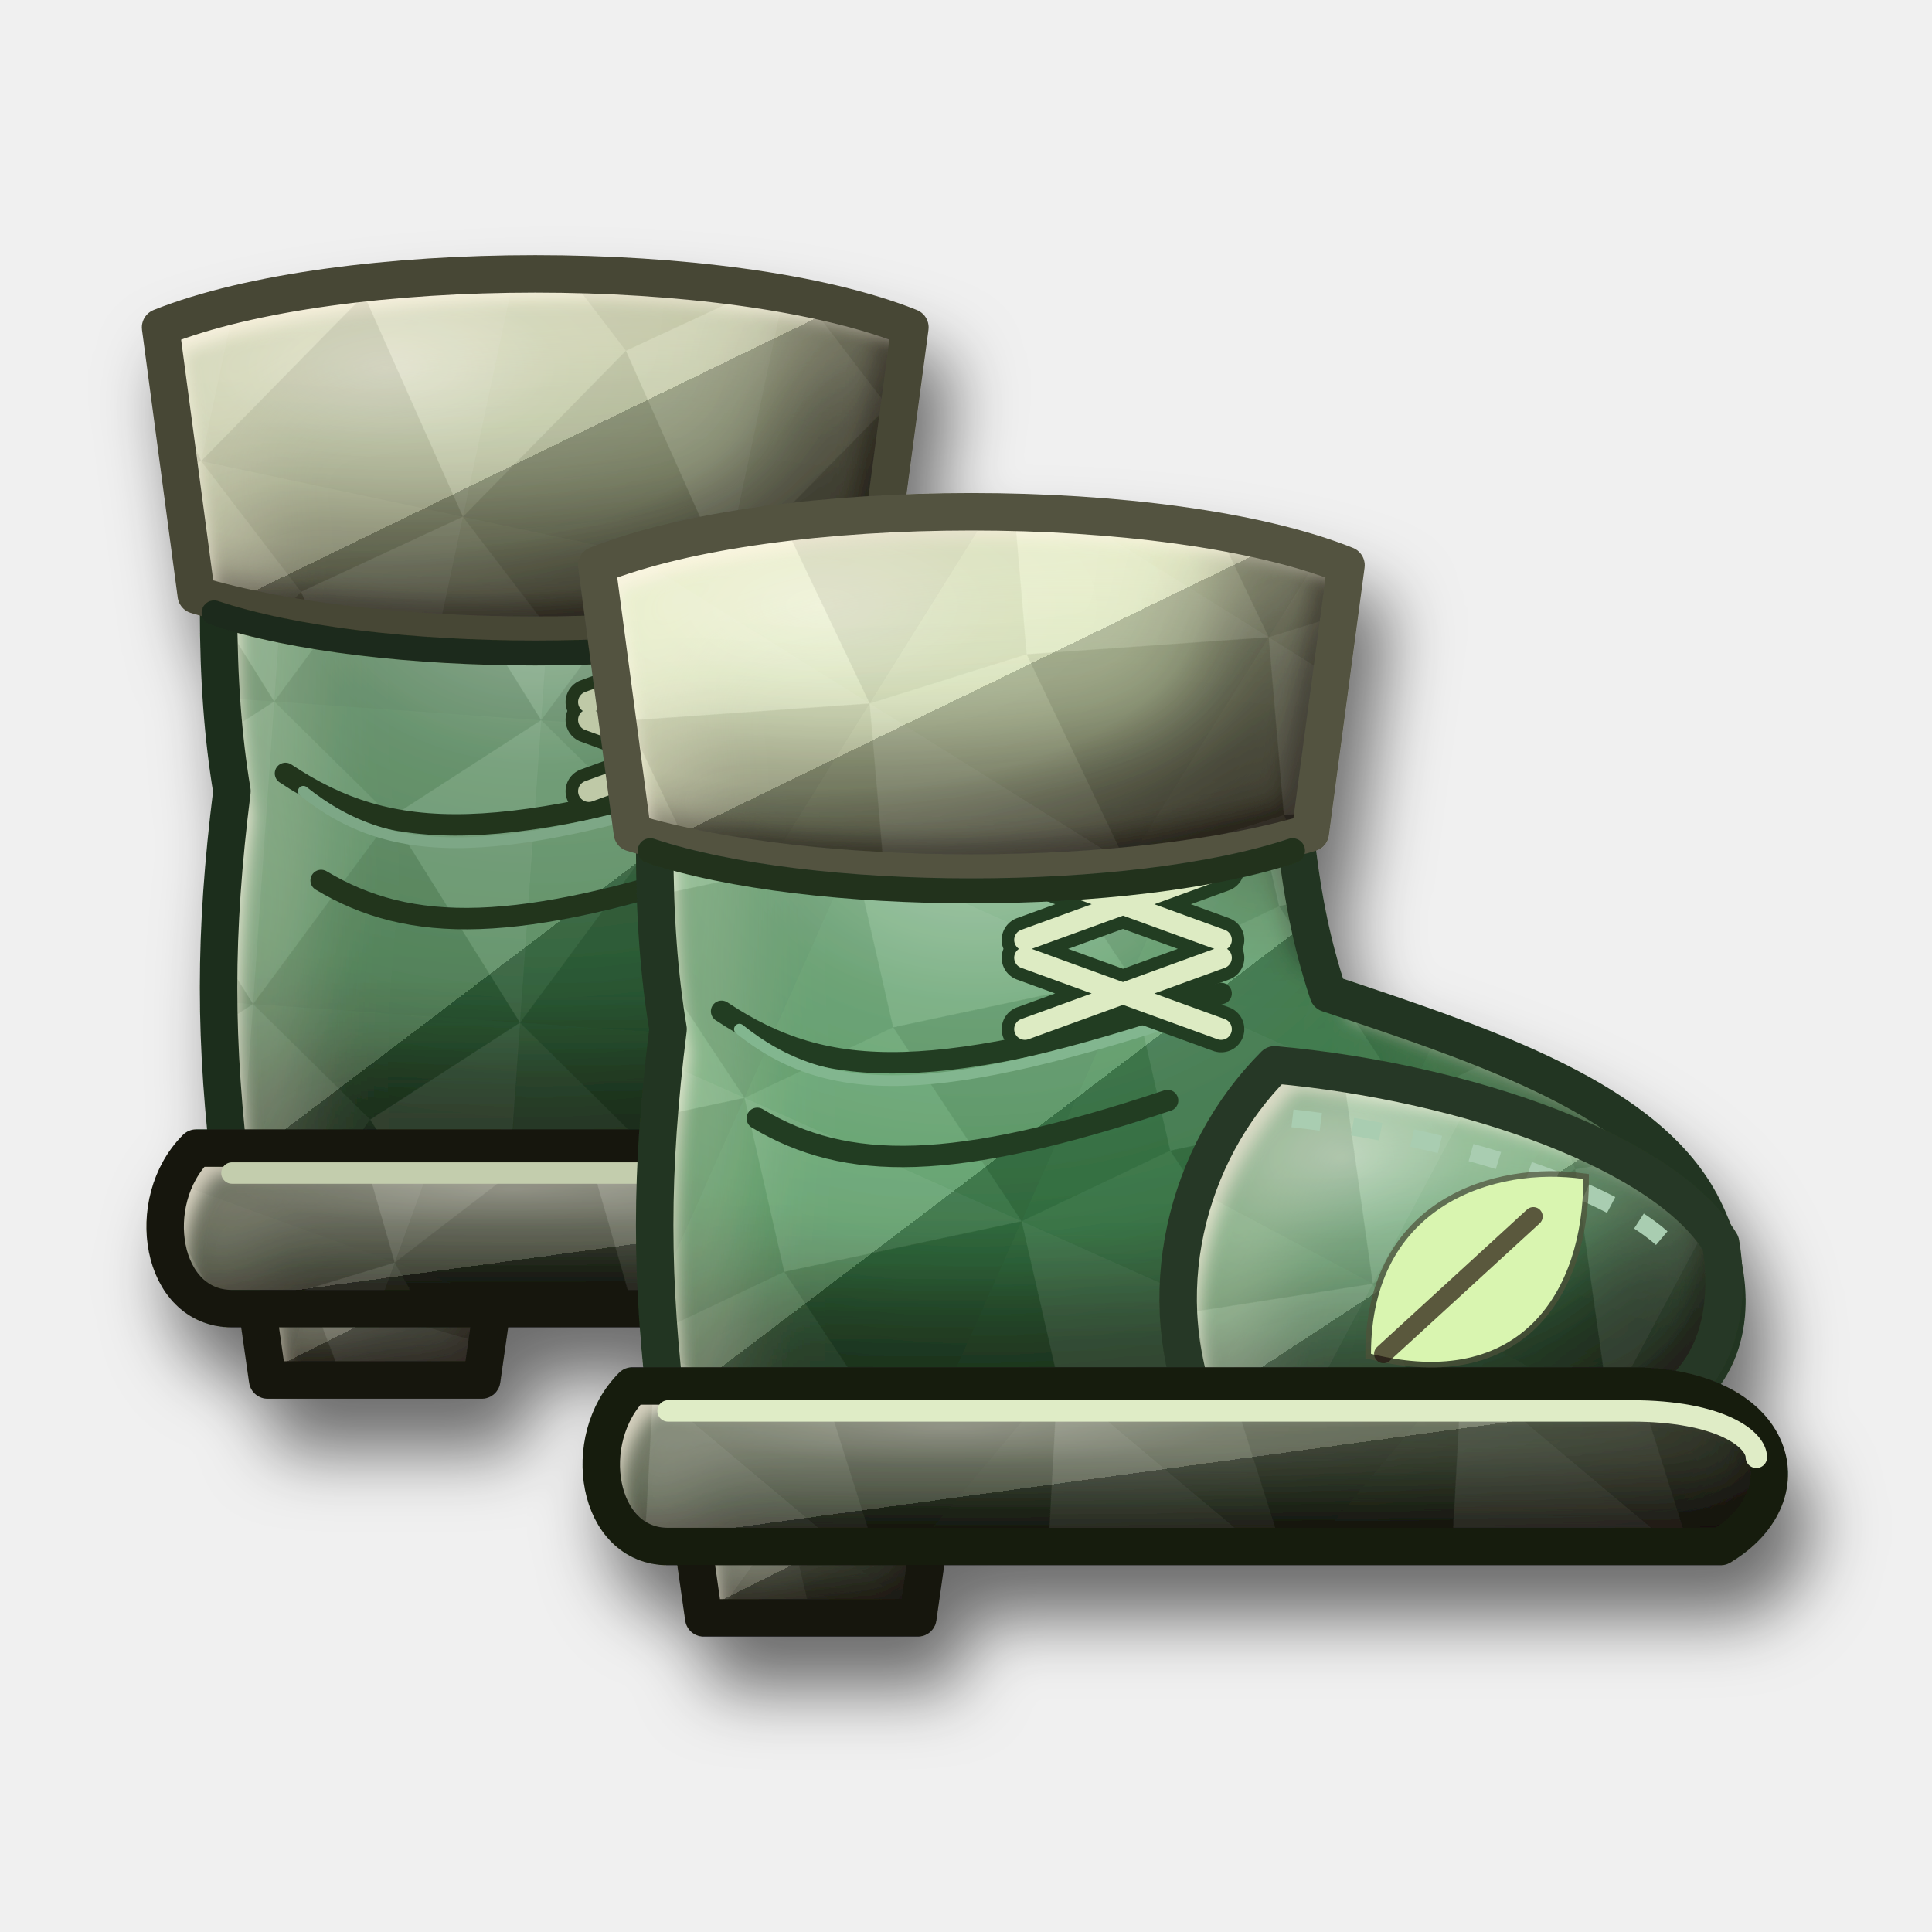
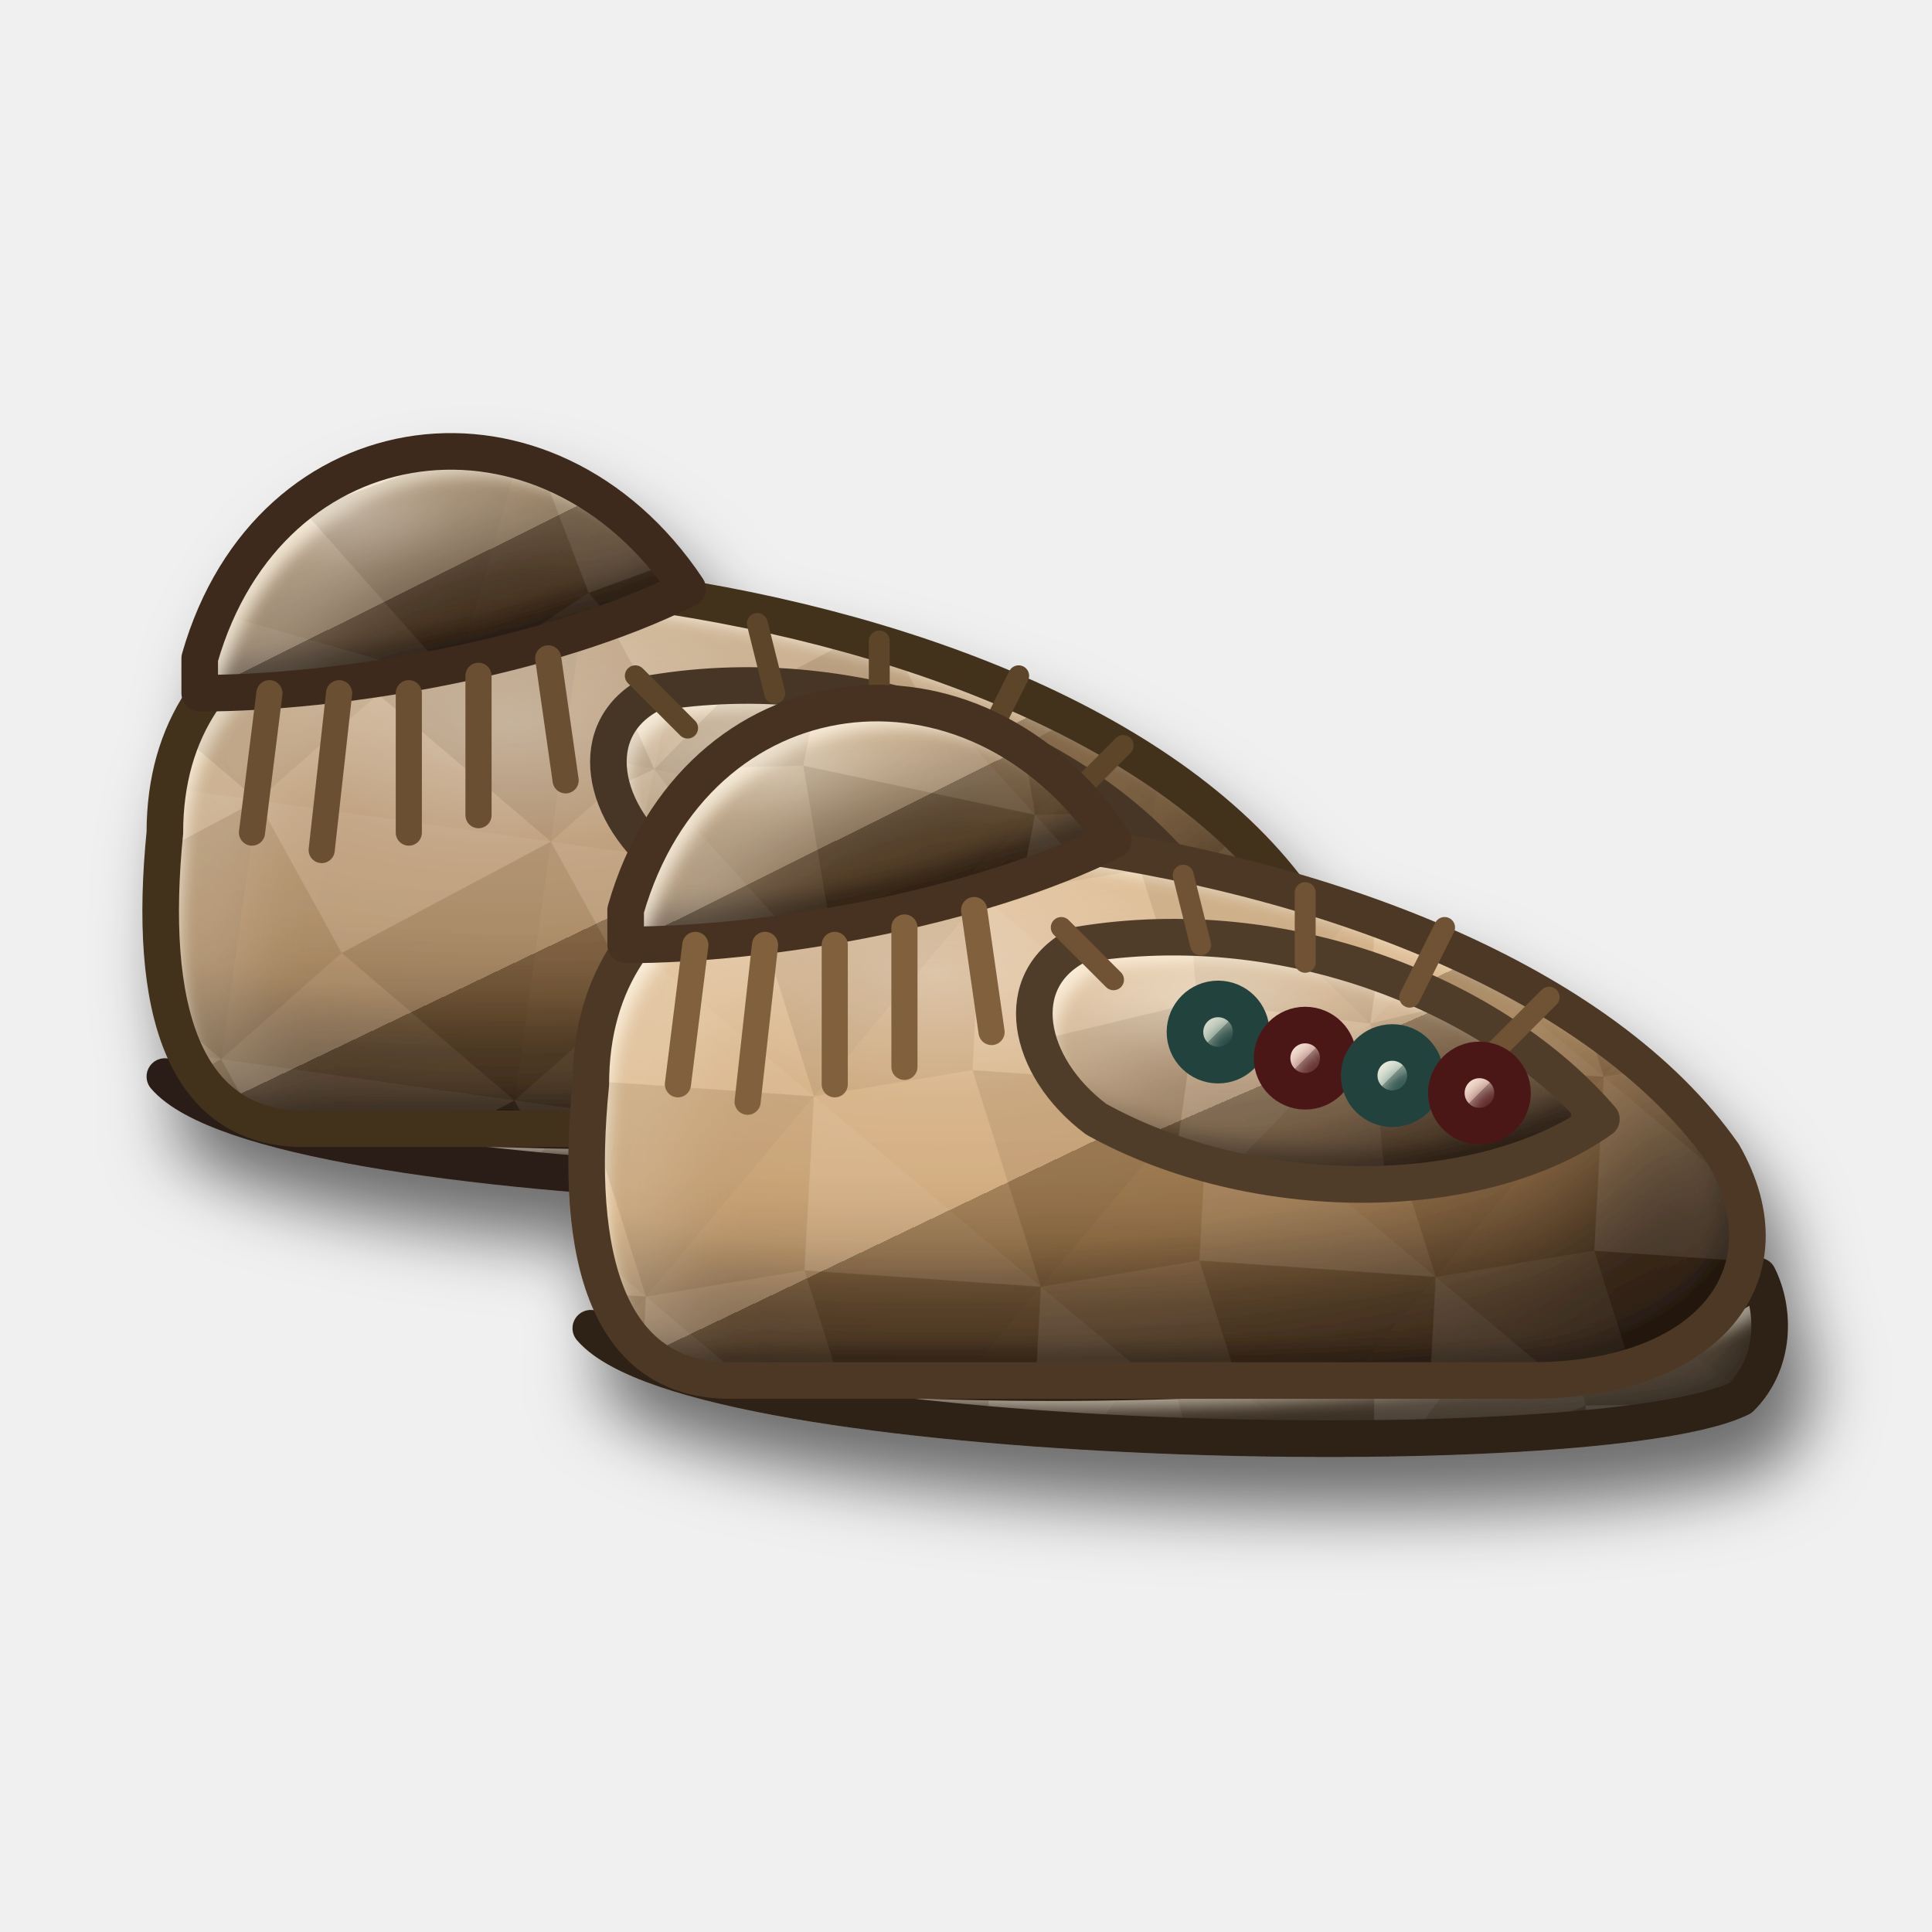
<svg xmlns="http://www.w3.org/2000/svg" width="128" height="128" viewBox="0 0 96 96">
  <defs>
    <filter id="bev" x="-10%" y="-10%" width="120%" height="120%" color-interpolation-filters="sRGB">
      <feOffset in="SourceAlpha" dx="1.5" dy="1.7" result="o1" />
      <feComposite in="SourceAlpha" in2="o1" operator="out" result="e1" />
      <feGaussianBlur in="e1" stdDeviation="0.55" result="b1" />
      <feFlood flood-color="#fff3d6" flood-opacity="0.62" />
      <feComposite in2="b1" operator="in" result="hi" />
      <feOffset in="SourceAlpha" dx="-2.2" dy="-2.4" result="o2" />
      <feComposite in="SourceAlpha" in2="o2" operator="out" result="e2" />
      <feGaussianBlur in="e2" stdDeviation="1.3" result="b2" />
      <feFlood flood-color="#140b05" flood-opacity="0.42" />
      <feComposite in2="b2" operator="in" result="lo" />
      <feMerge>
        <feMergeNode in="SourceGraphic" />
        <feMergeNode in="lo" />
        <feMergeNode in="hi" />
      </feMerge>
    </filter>
    <filter id="sculpt" x="-10%" y="-10%" width="120%" height="120%" color-interpolation-filters="sRGB">
      <feOffset in="SourceAlpha" dx="4.2" dy="4.6" result="wideo" />
      <feComposite in="SourceAlpha" in2="wideo" operator="out" result="widee" />
      <feGaussianBlur in="widee" stdDeviation="2.4" result="wideb" />
      <feComposite in="wideb" in2="SourceAlpha" operator="in" result="widec" />
      <feFlood flood-color="#fff4dc" flood-opacity="0.3" />
      <feComposite in2="widec" operator="in" result="wide" />
      <feOffset in="SourceAlpha" dx="1.2" dy="1.4" result="rimo" />
      <feComposite in="SourceAlpha" in2="rimo" operator="out" result="rime" />
      <feGaussianBlur in="rime" stdDeviation="0.45" result="rimb" />
      <feComposite in="rimb" in2="SourceAlpha" operator="in" result="rimc" />
      <feFlood flood-color="#fff6e2" flood-opacity="0.8" />
      <feComposite in2="rimc" operator="in" result="rim" />
      <feOffset in="SourceAlpha" dx="-5.5" dy="-6" result="formo" />
      <feComposite in="SourceAlpha" in2="formo" operator="out" result="forme" />
      <feGaussianBlur in="forme" stdDeviation="3.2" result="formb" />
      <feComposite in="formb" in2="SourceAlpha" operator="in" result="formc" />
      <feFlood flood-color="#0e0703" flood-opacity="0.55" />
      <feComposite in2="formc" operator="in" result="form" />
      <feOffset in="SourceAlpha" dx="-1.5" dy="-1.7" result="edgeo" />
      <feComposite in="SourceAlpha" in2="edgeo" operator="out" result="edgee" />
      <feGaussianBlur in="edgee" stdDeviation="0.7" result="edgeb" />
      <feComposite in="edgeb" in2="SourceAlpha" operator="in" result="edgec" />
      <feFlood flood-color="#120a05" flood-opacity="0.55" />
      <feComposite in2="edgec" operator="in" result="edge" />
      <feMerge>
        <feMergeNode in="SourceGraphic" />
        <feMergeNode in="form" />
        <feMergeNode in="edge" />
        <feMergeNode in="wide" />
        <feMergeNode in="rim" />
      </feMerge>
    </filter>
    <filter id="sculptLight" x="-10%" y="-10%" width="120%" height="120%" color-interpolation-filters="sRGB">
      <feOffset in="SourceAlpha" dx="4.2" dy="4.6" result="wideo" />
      <feComposite in="SourceAlpha" in2="wideo" operator="out" result="widee" />
      <feGaussianBlur in="widee" stdDeviation="2.4" result="wideb" />
      <feComposite in="wideb" in2="SourceAlpha" operator="in" result="widec" />
      <feFlood flood-color="#fff4dc" flood-opacity="0.3" />
      <feComposite in2="widec" operator="in" result="wide" />
      <feOffset in="SourceAlpha" dx="1.2" dy="1.4" result="rimo" />
      <feComposite in="SourceAlpha" in2="rimo" operator="out" result="rime" />
      <feGaussianBlur in="rime" stdDeviation="0.45" result="rimb" />
      <feComposite in="rimb" in2="SourceAlpha" operator="in" result="rimc" />
      <feFlood flood-color="#fff6e2" flood-opacity="0.8" />
      <feComposite in2="rimc" operator="in" result="rim" />
      <feOffset in="SourceAlpha" dx="-5.5" dy="-6" result="formo" />
      <feComposite in="SourceAlpha" in2="formo" operator="out" result="forme" />
      <feGaussianBlur in="forme" stdDeviation="3.2" result="formb" />
      <feComposite in="formb" in2="SourceAlpha" operator="in" result="formc" />
      <feFlood flood-color="#0e0703" flood-opacity="0.55" />
      <feComposite in2="formc" operator="in" result="form" />
      <feOffset in="SourceAlpha" dx="-1.5" dy="-1.7" result="edgeo" />
      <feComposite in="SourceAlpha" in2="edgeo" operator="out" result="edgee" />
      <feGaussianBlur in="edgee" stdDeviation="0.7" result="edgeb" />
      <feComposite in="edgeb" in2="SourceAlpha" operator="in" result="edgec" />
      <feFlood flood-color="#120a05" flood-opacity="0.55" />
      <feComposite in2="edgec" operator="in" result="edge" />
      <feMerge>
        <feMergeNode in="form" />
        <feMergeNode in="edge" />
        <feMergeNode in="wide" />
        <feMergeNode in="rim" />
      </feMerge>
    </filter>
    <linearGradient id="planes" x1="0" y1="0" x2="1" y2="1">
      <stop offset="0.5" stop-color="#fff6e6" stop-opacity="0.16" />
      <stop offset="0.5" stop-color="#0b0603" stop-opacity="0.2" />
    </linearGradient>
    <filter id="paint" x="-20%" y="-20%" width="140%" height="145%" color-interpolation-filters="sRGB">
      <feTurbulence type="fractalNoise" baseFrequency="0.22" numOctaves="2" seed="31" result="n" />
      <feColorMatrix in="n" type="matrix" values="0.14 0.14 0.14 0 0.29  0.14 0.14 0.14 0 0.29  0.14 0.14 0.14 0 0.29  0 0 0 0 1" result="ng" />
      <feBlend in="ng" in2="SourceGraphic" mode="soft-light" result="t" />
      <feComposite in="t" in2="SourceAlpha" operator="in" result="tex" />
      <feDropShadow in="tex" dx="1.2" dy="2.6" stdDeviation="1.7" flood-color="#000" flood-opacity="0.55" />
    </filter>
    <radialGradient id="g0" cx="0.3" cy="0.26" r="0.92">
-       <stop offset="0" stop-color="#8bb093" />
-       <stop offset="0.25" stop-color="#4f875b" />
-       <stop offset="0.55" stop-color="#377745" />
-       <stop offset="1" stop-color="#20301d" />
+       <stop offset="0" stop-color="#9c9082" />
+       <stop offset="0.25" stop-color="#695642" />
+       <stop offset="0.55" stop-color="#553f28" />
+       <stop offset="1" stop-color="#2a1d13" />
    </radialGradient>
    <pattern id="f1" width="17" height="15" patternUnits="userSpaceOnUse" patternTransform="rotate(94)">
      <path d="M0 0 L17 0 L6 8Z" fill="#fff" fill-opacity="0.1" />
      <path d="M6 8 L17 0 L17 15Z" fill="#000" fill-opacity="0.08" />
      <path d="M0 0 L6 8 L0 15Z" fill="#000" fill-opacity="0.05" />
      <path d="M0 15 L6 8 L17 15Z" fill="#fff" fill-opacity="0.05" />
    </pattern>
    <radialGradient id="g2" cx="0.3" cy="0.26" r="0.92">
-       <stop offset="0" stop-color="#97b89e" />
-       <stop offset="0.25" stop-color="#61946c" />
-       <stop offset="0.55" stop-color="#4b8558" />
-       <stop offset="1" stop-color="#273523" />
+       <stop offset="0" stop-color="#cbb49a" />
+       <stop offset="0.25" stop-color="#b08d65" />
+       <stop offset="0.55" stop-color="#a57e50" />
+       <stop offset="1" stop-color="#453320" />
    </radialGradient>
    <pattern id="f3" width="17" height="15" patternUnits="userSpaceOnUse" patternTransform="rotate(8)">
      <path d="M0 0 L17 0 L6 8Z" fill="#fff" fill-opacity="0.1" />
      <path d="M6 8 L17 0 L17 15Z" fill="#000" fill-opacity="0.08" />
      <path d="M0 0 L6 8 L0 15Z" fill="#000" fill-opacity="0.05" />
      <path d="M0 15 L6 8 L17 15Z" fill="#fff" fill-opacity="0.05" />
    </pattern>
    <radialGradient id="g4" cx="0.3" cy="0.26" r="0.92">
-       <stop offset="0" stop-color="#d4dac3" />
-       <stop offset="0.25" stop-color="#bdc8a4" />
-       <stop offset="0.55" stop-color="#b4c098" />
-       <stop offset="1" stop-color="#4a4939" />
+       <stop offset="0" stop-color="#d2bfa8" />
+       <stop offset="0.25" stop-color="#bb9d7b" />
+       <stop offset="0.55" stop-color="#b29069" />
+       <stop offset="1" stop-color="#4a3929" />
    </radialGradient>
    <pattern id="f5" width="17" height="15" patternUnits="userSpaceOnUse" patternTransform="rotate(102)">
      <path d="M0 0 L17 0 L6 8Z" fill="#fff" fill-opacity="0.1" />
      <path d="M6 8 L17 0 L17 15Z" fill="#000" fill-opacity="0.08" />
      <path d="M0 0 L6 8 L0 15Z" fill="#000" fill-opacity="0.05" />
      <path d="M0 15 L6 8 L17 15Z" fill="#fff" fill-opacity="0.05" />
    </pattern>
    <radialGradient id="g6" cx="0.3" cy="0.26" r="0.92">
-       <stop offset="0" stop-color="#7d837a" />
-       <stop offset="0.25" stop-color="#394435" />
-       <stop offset="0.55" stop-color="#1e2a19" />
-       <stop offset="1" stop-color="#17160e" />
+       <stop offset="0" stop-color="#bfab94" />
+       <stop offset="0.25" stop-color="#9e7f5c" />
+       <stop offset="0.55" stop-color="#916e46" />
+       <stop offset="1" stop-color="#3f2d1d" />
    </radialGradient>
    <pattern id="f7" width="17" height="15" patternUnits="userSpaceOnUse" patternTransform="rotate(16)">
      <path d="M0 0 L17 0 L6 8Z" fill="#fff" fill-opacity="0.1" />
      <path d="M6 8 L17 0 L17 15Z" fill="#000" fill-opacity="0.08" />
      <path d="M0 0 L6 8 L0 15Z" fill="#000" fill-opacity="0.05" />
      <path d="M0 15 L6 8 L17 15Z" fill="#fff" fill-opacity="0.05" />
    </pattern>
    <radialGradient id="g8" cx="0.3" cy="0.26" r="0.92">
-       <stop offset="0" stop-color="#7e8a7d" />
-       <stop offset="0.25" stop-color="#3c4d3a" />
-       <stop offset="0.55" stop-color="#21351f" />
-       <stop offset="1" stop-color="#181a10" />
+       <stop offset="0" stop-color="#8ac1bd" />
+       <stop offset="0.25" stop-color="#4ea19c" />
+       <stop offset="0.55" stop-color="#36948e" />
+       <stop offset="1" stop-color="#203a36" />
    </radialGradient>
    <pattern id="f9" width="17" height="15" patternUnits="userSpaceOnUse" patternTransform="rotate(110)">
      <path d="M0 0 L17 0 L6 8Z" fill="#fff" fill-opacity="0.1" />
      <path d="M6 8 L17 0 L17 15Z" fill="#000" fill-opacity="0.08" />
      <path d="M0 0 L6 8 L0 15Z" fill="#000" fill-opacity="0.05" />
      <path d="M0 15 L6 8 L17 15Z" fill="#fff" fill-opacity="0.05" />
    </pattern>
    <radialGradient id="g10" cx="0.3" cy="0.26" r="0.92">
-       <stop offset="0" stop-color="#90be9b" />
-       <stop offset="0.25" stop-color="#569c67" />
-       <stop offset="0.55" stop-color="#3f8f52" />
-       <stop offset="1" stop-color="#233921" />
+       <stop offset="0" stop-color="#c78388" />
+       <stop offset="0.25" stop-color="#ab444b" />
+       <stop offset="0.55" stop-color="#9f2a32" />
+       <stop offset="1" stop-color="#431616" />
    </radialGradient>
    <pattern id="f11" width="17" height="15" patternUnits="userSpaceOnUse" patternTransform="rotate(24)">
      <path d="M0 0 L17 0 L6 8Z" fill="#fff" fill-opacity="0.1" />
      <path d="M6 8 L17 0 L17 15Z" fill="#000" fill-opacity="0.08" />
      <path d="M0 0 L6 8 L0 15Z" fill="#000" fill-opacity="0.05" />
      <path d="M0 15 L6 8 L17 15Z" fill="#fff" fill-opacity="0.05" />
    </pattern>
    <radialGradient id="g12" cx="0.3" cy="0.26" r="0.92">
-       <stop offset="0" stop-color="#9bc4a5" />
-       <stop offset="0.25" stop-color="#67a676" />
-       <stop offset="0.55" stop-color="#529a63" />
-       <stop offset="1" stop-color="#293c27" />
+       <stop offset="0" stop-color="#8ac1bd" />
+       <stop offset="0.25" stop-color="#4ea19c" />
+       <stop offset="0.55" stop-color="#36948e" />
+       <stop offset="1" stop-color="#203a36" />
    </radialGradient>
    <pattern id="f13" width="17" height="15" patternUnits="userSpaceOnUse" patternTransform="rotate(118)">
      <path d="M0 0 L17 0 L6 8Z" fill="#fff" fill-opacity="0.1" />
      <path d="M6 8 L17 0 L17 15Z" fill="#000" fill-opacity="0.08" />
      <path d="M0 0 L6 8 L0 15Z" fill="#000" fill-opacity="0.05" />
      <path d="M0 15 L6 8 L17 15Z" fill="#fff" fill-opacity="0.05" />
    </pattern>
    <radialGradient id="g14" cx="0.3" cy="0.26" r="0.92">
-       <stop offset="0" stop-color="#e8f1d6" />
-       <stop offset="0.25" stop-color="#dceac1" />
-       <stop offset="0.55" stop-color="#d7e7b8" />
-       <stop offset="1" stop-color="#565644" />
+       <stop offset="0" stop-color="#c78388" />
+       <stop offset="0.25" stop-color="#ab444b" />
+       <stop offset="0.55" stop-color="#9f2a32" />
+       <stop offset="1" stop-color="#431616" />
    </radialGradient>
    <pattern id="f15" width="17" height="15" patternUnits="userSpaceOnUse" patternTransform="rotate(32)">
      <path d="M0 0 L17 0 L6 8Z" fill="#fff" fill-opacity="0.1" />
      <path d="M6 8 L17 0 L17 15Z" fill="#000" fill-opacity="0.08" />
      <path d="M0 0 L6 8 L0 15Z" fill="#000" fill-opacity="0.05" />
      <path d="M0 15 L6 8 L17 15Z" fill="#fff" fill-opacity="0.05" />
    </pattern>
    <radialGradient id="g16" cx="0.3" cy="0.26" r="0.92">
-       <stop offset="0" stop-color="#7e887c" />
-       <stop offset="0.25" stop-color="#3b4a38" />
-       <stop offset="0.55" stop-color="#20311d" />
-       <stop offset="1" stop-color="#18190f" />
+       <stop offset="0" stop-color="#a69787" />
+       <stop offset="0.25" stop-color="#776149" />
+       <stop offset="0.55" stop-color="#654c30" />
+       <stop offset="1" stop-color="#302216" />
    </radialGradient>
    <pattern id="f17" width="17" height="15" patternUnits="userSpaceOnUse" patternTransform="rotate(126)">
      <path d="M0 0 L17 0 L6 8Z" fill="#fff" fill-opacity="0.1" />
      <path d="M6 8 L17 0 L17 15Z" fill="#000" fill-opacity="0.08" />
      <path d="M0 0 L6 8 L0 15Z" fill="#000" fill-opacity="0.05" />
      <path d="M0 15 L6 8 L17 15Z" fill="#fff" fill-opacity="0.05" />
    </pattern>
    <radialGradient id="g18" cx="0.3" cy="0.26" r="0.92">
-       <stop offset="0" stop-color="#808f80" />
-       <stop offset="0.25" stop-color="#3e553e" />
-       <stop offset="0.55" stop-color="#243e24" />
-       <stop offset="1" stop-color="#191d12" />
+       <stop offset="0" stop-color="#e0c4a4" />
+       <stop offset="0.25" stop-color="#cfa675" />
+       <stop offset="0.55" stop-color="#c99a62" />
+       <stop offset="1" stop-color="#523c27" />
    </radialGradient>
    <pattern id="f19" width="17" height="15" patternUnits="userSpaceOnUse" patternTransform="rotate(40)">
+       <path d="M0 0 L17 0 L6 8Z" fill="#fff" fill-opacity="0.1" />
+       <path d="M6 8 L17 0 L17 15Z" fill="#000" fill-opacity="0.08" />
+       <path d="M0 0 L6 8 L0 15Z" fill="#000" fill-opacity="0.05" />
+       <path d="M0 15 L6 8 L17 15Z" fill="#fff" fill-opacity="0.05" />
+     </pattern>
+     <radialGradient id="g20" cx="0.3" cy="0.26" r="0.92">
+       <stop offset="0" stop-color="#e4cdb1" />
+       <stop offset="0.25" stop-color="#d7b288" />
+       <stop offset="0.55" stop-color="#d1a878" />
+       <stop offset="1" stop-color="#54412e" />
+     </radialGradient>
+     <pattern id="f21" width="17" height="15" patternUnits="userSpaceOnUse" patternTransform="rotate(134)">
+       <path d="M0 0 L17 0 L6 8Z" fill="#fff" fill-opacity="0.1" />
+       <path d="M6 8 L17 0 L17 15Z" fill="#000" fill-opacity="0.08" />
+       <path d="M0 0 L6 8 L0 15Z" fill="#000" fill-opacity="0.05" />
+       <path d="M0 15 L6 8 L17 15Z" fill="#fff" fill-opacity="0.05" />
+     </pattern>
+     <radialGradient id="g22" cx="0.3" cy="0.26" r="0.92">
+       <stop offset="0" stop-color="#d1b99c" />
+       <stop offset="0.25" stop-color="#b99569" />
+       <stop offset="0.55" stop-color="#b08655" />
+       <stop offset="1" stop-color="#493522" />
+     </radialGradient>
+     <pattern id="f23" width="17" height="15" patternUnits="userSpaceOnUse" patternTransform="rotate(48)">
+       <path d="M0 0 L17 0 L6 8Z" fill="#fff" fill-opacity="0.1" />
+       <path d="M6 8 L17 0 L17 15Z" fill="#000" fill-opacity="0.08" />
+       <path d="M0 0 L6 8 L0 15Z" fill="#000" fill-opacity="0.05" />
+       <path d="M0 15 L6 8 L17 15Z" fill="#fff" fill-opacity="0.05" />
+     </pattern>
+     <radialGradient id="g24" cx="0.3" cy="0.26" r="0.92">
+       <stop offset="0" stop-color="#90d5d1" />
+       <stop offset="0.25" stop-color="#56bfb9" />
+       <stop offset="0.55" stop-color="#3fb6b0" />
+       <stop offset="1" stop-color="#234641" />
+     </radialGradient>
+     <pattern id="f25" width="17" height="15" patternUnits="userSpaceOnUse" patternTransform="rotate(142)">
+       <path d="M0 0 L17 0 L6 8Z" fill="#fff" fill-opacity="0.1" />
+       <path d="M6 8 L17 0 L17 15Z" fill="#000" fill-opacity="0.08" />
+       <path d="M0 0 L6 8 L0 15Z" fill="#000" fill-opacity="0.05" />
+       <path d="M0 15 L6 8 L17 15Z" fill="#fff" fill-opacity="0.05" />
+     </pattern>
+     <radialGradient id="g26" cx="0.3" cy="0.26" r="0.92">
+       <stop offset="0" stop-color="#dc888e" />
+       <stop offset="0.25" stop-color="#c94a53" />
+       <stop offset="0.55" stop-color="#c2313c" />
+       <stop offset="1" stop-color="#4f191a" />
+     </radialGradient>
+     <pattern id="f27" width="17" height="15" patternUnits="userSpaceOnUse" patternTransform="rotate(56)">
+       <path d="M0 0 L17 0 L6 8Z" fill="#fff" fill-opacity="0.1" />
+       <path d="M6 8 L17 0 L17 15Z" fill="#000" fill-opacity="0.08" />
+       <path d="M0 0 L6 8 L0 15Z" fill="#000" fill-opacity="0.05" />
+       <path d="M0 15 L6 8 L17 15Z" fill="#fff" fill-opacity="0.05" />
+     </pattern>
+     <radialGradient id="g28" cx="0.3" cy="0.26" r="0.92">
+       <stop offset="0" stop-color="#90d5d1" />
+       <stop offset="0.25" stop-color="#56bfb9" />
+       <stop offset="0.55" stop-color="#3fb6b0" />
+       <stop offset="1" stop-color="#234641" />
+     </radialGradient>
+     <pattern id="f29" width="17" height="15" patternUnits="userSpaceOnUse" patternTransform="rotate(150)">
+       <path d="M0 0 L17 0 L6 8Z" fill="#fff" fill-opacity="0.1" />
+       <path d="M6 8 L17 0 L17 15Z" fill="#000" fill-opacity="0.08" />
+       <path d="M0 0 L6 8 L0 15Z" fill="#000" fill-opacity="0.05" />
+       <path d="M0 15 L6 8 L17 15Z" fill="#fff" fill-opacity="0.05" />
+     </pattern>
+     <radialGradient id="g30" cx="0.3" cy="0.26" r="0.92">
+       <stop offset="0" stop-color="#dc888e" />
+       <stop offset="0.25" stop-color="#c94a53" />
+       <stop offset="0.55" stop-color="#c2313c" />
+       <stop offset="1" stop-color="#4f191a" />
+     </radialGradient>
+     <pattern id="f31" width="17" height="15" patternUnits="userSpaceOnUse" patternTransform="rotate(64)">
      <path d="M0 0 L17 0 L6 8Z" fill="#fff" fill-opacity="0.1" />
      <path d="M6 8 L17 0 L17 15Z" fill="#000" fill-opacity="0.08" />
      <path d="M0 0 L6 8 L0 15Z" fill="#000" fill-opacity="0.05" />
      <path d="M0 15 L6 8 L17 15Z" fill="#fff" fill-opacity="0.05" />
    </pattern>
  </defs>
  <g filter="url(#paint)">
-     <g id="art" transform="translate(48 47) scale(0.985) translate(-48.63 -55.00)">
-       <g transform="translate(-10 -5) scale(0.9)">
-         <path d="M24 34 C23 44.8 23 52 24 58 C23 66 23 72 24 80 H76 C83 80 85 74 82 68 C79 62 70 59 61 56 C59 50 59 44.8 58 34Z" fill="url(#g0)" filter="url(#sculpt)" />
-         <path d="M24 34 C23 44.8 23 52 24 58 C23 66 23 72 24 80 H76 C83 80 85 74 82 68 C79 62 70 59 61 56 C59 50 59 44.8 58 34Z" fill="url(#f1)" />
-         <path d="M24 34 C23 44.8 23 52 24 58 C23 66 23 72 24 80 H76 C83 80 85 74 82 68 C79 62 70 59 61 56 C59 50 59 44.8 58 34Z" fill="url(#planes)" />
-         <path d="M24 34 C23 44.8 23 52 24 58 C23 66 23 72 24 80 H76 C83 80 85 74 82 68 C79 62 70 59 61 56 C59 50 59 44.8 58 34Z" fill="none" stroke="#1f2e1c" stroke-width="2.1" stroke-linejoin="round" stroke-linecap="round" />
-         <path d="M58 60 C69 61 80 65 83 70 C84 76 81 80 76 80 H54 C51 73 53 65 58 60Z" fill="url(#g2)" filter="url(#sculpt)" />
-         <path d="M58 60 C69 61 80 65 83 70 C84 76 81 80 76 80 H54 C51 73 53 65 58 60Z" fill="url(#f3)" />
-         <path d="M58 60 C69 61 80 65 83 70 C84 76 81 80 76 80 H54 C51 73 53 65 58 60Z" fill="url(#planes)" />
-         <path d="M58 60 C69 61 80 65 83 70 C84 76 81 80 76 80 H54 C51 73 53 65 58 60Z" fill="none" stroke="#263322" stroke-width="2.1" stroke-linejoin="round" stroke-linecap="round" />
-         <path d="M59 63 C68 64 77 67 80 70" fill="none" stroke="#a5c2ab" stroke-width="1" stroke-dasharray="1.6 1.8" />
-         <path d="M27 57 C33 61 39 61 55 56 M29 63 C34 66 40 66 52 62" fill="none" stroke="#21351f" stroke-width="1.2" stroke-linejoin="round" stroke-linecap="round" />
-         <path d="M28 58 C33 62 39 62 54 57" fill="none" stroke="#7da786" stroke-width="0.6" stroke-linejoin="round" stroke-linecap="round" />
-         <path d="M44 49 L55 53 M55 49 L44 53 M44 54 L55 58 M55 54 L44 58" fill="none" stroke="#21351f" stroke-width="2.6" stroke-linejoin="round" stroke-linecap="round" />
-         <path d="M44 49 L55 53 M55 49 L44 53 M44 54 L55 58 M55 54 L44 58" fill="none" stroke="#bfc9a7" stroke-width="1.2" stroke-linejoin="round" stroke-linecap="round" />
-         <ellipse cx="41" cy="33" rx="20" ry="3.6" fill="#1d2717" />
-         <path d="M20 32 C30 28 52 28 62 32 L60 47 C50 50 32 50 22 47Z" fill="url(#g4)" filter="url(#sculpt)" />
-         <path d="M20 32 C30 28 52 28 62 32 L60 47 C50 50 32 50 22 47Z" fill="url(#f5)" />
-         <path d="M20 32 C30 28 52 28 62 32 L60 47 C50 50 32 50 22 47Z" fill="url(#planes)" />
-         <path d="M20 32 C30 28 52 28 62 32 L60 47 C50 50 32 50 22 47Z" fill="none" stroke="#474636" stroke-width="2.1" stroke-linejoin="round" stroke-linecap="round" />
-         <path d="M23 48 C32 51 50 51 59 48" fill="none" stroke="#1f2c1a" stroke-width="1.4" stroke-linejoin="round" stroke-linecap="round" />
-         <path d="M25 84 H39 L38 91 H26Z" fill="url(#g6)" filter="url(#sculpt)" />
-         <path d="M25 84 H39 L38 91 H26Z" fill="url(#f7)" />
-         <path d="M25 84 H39 L38 91 H26Z" fill="url(#planes)" />
-         <path d="M25 84 H39 L38 91 H26Z" fill="none" stroke="#17160d" stroke-width="2.1" stroke-linejoin="round" stroke-linecap="round" />
-         <path d="M22 78 H78 C86 78 88 84 83 87 H24 C20 87 19 81 22 78Z" fill="url(#g8)" filter="url(#sculpt)" />
-         <path d="M22 78 H78 C86 78 88 84 83 87 H24 C20 87 19 81 22 78Z" fill="url(#f9)" />
-         <path d="M22 78 H78 C86 78 88 84 83 87 H24 C20 87 19 81 22 78Z" fill="url(#planes)" />
-         <path d="M22 78 H78 C86 78 88 84 83 87 H24 C20 87 19 81 22 78Z" fill="none" stroke="#18190f" stroke-width="2.1" stroke-linejoin="round" stroke-linecap="round" />
-         <path d="M24 79.4 H78 C83 79.4 85 81 85 82" fill="none" stroke="#c3cdad" stroke-width="1.2" stroke-linejoin="round" stroke-linecap="round" />
-         <g transform="translate(69 72) scale(0.7)">
-           <g stroke="#40412e" stroke-width="0.9" stroke-opacity="0.7" paint-order="stroke">
-             <path d="M-8 6 C-8 -6 2 -9 9 -8 C9 1 4 9 -8 6Z" fill="#a8bb86" />
-             <path d="M-7 6 L5 -5" fill="none" stroke="#24160d" stroke-width="1.5" stroke-linejoin="round" stroke-linecap="round" />
-           </g>
-         </g>
+     <g id="art" transform="translate(48 47) scale(0.962) translate(-49.38 -59.25)">
+       <g transform="translate(-10 -6) scale(0.9)">
+         <path d="M20 80 C26 87 78 88 86 84 C88 82 88 79 87 77 C80 84 28 85 20 80Z" fill="url(#g0)" filter="url(#sculpt)" />
+         <path d="M20 80 C26 87 78 88 86 84 C88 82 88 79 87 77 C80 84 28 85 20 80Z" fill="url(#f1)" />
+         <path d="M20 80 C26 87 78 88 86 84 C88 82 88 79 87 77 C80 84 28 85 20 80Z" fill="url(#planes)" />
+         <path d="M20 80 C26 87 78 88 86 84 C88 82 88 79 87 77 C80 84 28 85 20 80Z" fill="none" stroke="#291c12" stroke-width="2.1" stroke-linejoin="round" stroke-linecap="round" />
+         <path d="M20 66 C20 54 32 50 46 52 C62 54 78 60 85 70 C89 77 84 83 74 83 H28 C21 83 19 76 20 66Z" fill="url(#g2)" filter="url(#sculpt)" />
+         <path d="M20 66 C20 54 32 50 46 52 C62 54 78 60 85 70 C89 77 84 83 74 83 H28 C21 83 19 76 20 66Z" fill="url(#f3)" />
+         <path d="M20 66 C20 54 32 50 46 52 C62 54 78 60 85 70 C89 77 84 83 74 83 H28 C21 83 19 76 20 66Z" fill="url(#planes)" />
+         <path d="M20 66 C20 54 32 50 46 52 C62 54 78 60 85 70 C89 77 84 83 74 83 H28 C21 83 19 76 20 66Z" fill="none" stroke="#42301f" stroke-width="2.1" stroke-linejoin="round" stroke-linecap="round" />
+         <path d="M48 58 C60 56 72 61 78 68 C71 73 58 73 49 68 C45 65 44 60 48 58Z" fill="url(#g4)" filter="url(#sculpt)" />
+         <path d="M48 58 C60 56 72 61 78 68 C71 73 58 73 49 68 C45 65 44 60 48 58Z" fill="url(#f5)" />
+         <path d="M48 58 C60 56 72 61 78 68 C71 73 58 73 49 68 C45 65 44 60 48 58Z" fill="url(#planes)" />
+         <path d="M48 58 C60 56 72 61 78 68 C71 73 58 73 49 68 C45 65 44 60 48 58Z" fill="none" stroke="#473627" stroke-width="2.1" stroke-linejoin="round" stroke-linecap="round" />
+         <path d="M50 60 L47 57 M55 58 L54 54 M61 59 L61 55 M67 61 L69 57 M72 64 L75 61" fill="none" stroke="#5d452c" stroke-width="1.2" stroke-linejoin="round" stroke-linecap="round" />
+         <path d="M22 56 C26 42 42 40 50 52 C42 56 30 58 22 58Z" fill="url(#g6)" filter="url(#sculpt)" />
+         <path d="M22 56 C26 42 42 40 50 52 C42 56 30 58 22 58Z" fill="url(#f7)" />
+         <path d="M22 56 C26 42 42 40 50 52 C42 56 30 58 22 58Z" fill="url(#planes)" />
+         <path d="M22 56 C26 42 42 40 50 52 C42 56 30 58 22 58Z" fill="none" stroke="#3c2b1c" stroke-width="2.1" stroke-linejoin="round" stroke-linecap="round" />
+         <path d="M26 58 L25 66 M30 58 L29 67 M34 58 L34 66 M38 57 L38 65 M42 56 L43 63" fill="none" stroke="#6b5033" stroke-width="1.5" stroke-linejoin="round" stroke-linecap="round" />
+         <circle cx="56" cy="63" r="1.9" fill="url(#g8)" filter="url(#sculpt)" />
+         <circle cx="56" cy="63" r="1.9" fill="url(#f9)" />
+         <circle cx="56" cy="63" r="1.9" fill="url(#planes)" />
+         <circle cx="56" cy="63" r="1.9" fill="none" stroke="#1f3833" stroke-width="2.1" stroke-linejoin="round" stroke-linecap="round" />
+         <circle cx="61" cy="64.5" r="1.9" fill="url(#g10)" filter="url(#sculpt)" />
+         <circle cx="61" cy="64.5" r="1.9" fill="url(#f11)" />
+         <circle cx="61" cy="64.5" r="1.9" fill="url(#planes)" />
+         <circle cx="61" cy="64.5" r="1.9" fill="none" stroke="#401615" stroke-width="2.1" stroke-linejoin="round" stroke-linecap="round" />
+         <circle cx="66" cy="65.5" r="1.9" fill="url(#g12)" filter="url(#sculpt)" />
+         <circle cx="66" cy="65.5" r="1.9" fill="url(#f13)" />
+         <circle cx="66" cy="65.5" r="1.9" fill="url(#planes)" />
+         <circle cx="66" cy="65.5" r="1.9" fill="none" stroke="#1f3833" stroke-width="2.1" stroke-linejoin="round" stroke-linecap="round" />
+         <circle cx="71" cy="66.5" r="1.9" fill="url(#g14)" filter="url(#sculpt)" />
+         <circle cx="71" cy="66.5" r="1.9" fill="url(#f15)" />
+         <circle cx="71" cy="66.5" r="1.9" fill="url(#planes)" />
+         <circle cx="71" cy="66.5" r="1.9" fill="none" stroke="#401615" stroke-width="2.1" stroke-linejoin="round" stroke-linecap="round" />
      </g>
      <g transform="translate(12 7) scale(0.9)">
-         <path d="M24 34 C23 44.8 23 52 24 58 C23 66 23 72 24 80 H76 C83 80 85 74 82 68 C79 62 70 59 61 56 C59 50 59 44.8 58 34Z" fill="url(#g10)" filter="url(#sculpt)" />
-         <path d="M24 34 C23 44.8 23 52 24 58 C23 66 23 72 24 80 H76 C83 80 85 74 82 68 C79 62 70 59 61 56 C59 50 59 44.8 58 34Z" fill="url(#f11)" />
-         <path d="M24 34 C23 44.8 23 52 24 58 C23 66 23 72 24 80 H76 C83 80 85 74 82 68 C79 62 70 59 61 56 C59 50 59 44.8 58 34Z" fill="url(#planes)" />
-         <path d="M24 34 C23 44.8 23 52 24 58 C23 66 23 72 24 80 H76 C83 80 85 74 82 68 C79 62 70 59 61 56 C59 50 59 44.8 58 34Z" fill="none" stroke="#223620" stroke-width="2.1" stroke-linejoin="round" stroke-linecap="round" />
-         <path d="M58 60 C69 61 80 65 83 70 C84 76 81 80 76 80 H54 C51 73 53 65 58 60Z" fill="url(#g12)" filter="url(#sculpt)" />
-         <path d="M58 60 C69 61 80 65 83 70 C84 76 81 80 76 80 H54 C51 73 53 65 58 60Z" fill="url(#f13)" />
-         <path d="M58 60 C69 61 80 65 83 70 C84 76 81 80 76 80 H54 C51 73 53 65 58 60Z" fill="url(#planes)" />
-         <path d="M58 60 C69 61 80 65 83 70 C84 76 81 80 76 80 H54 C51 73 53 65 58 60Z" fill="none" stroke="#283925" stroke-width="2.1" stroke-linejoin="round" stroke-linecap="round" />
-         <path d="M59 63 C68 64 77 67 80 70" fill="none" stroke="#a9cdb1" stroke-width="1" stroke-dasharray="1.6 1.8" />
-         <path d="M27 57 C33 61 39 61 55 56 M29 63 C34 66 40 66 52 62" fill="none" stroke="#243e24" stroke-width="1.2" stroke-linejoin="round" stroke-linecap="round" />
-         <path d="M28 58 C33 62 39 62 54 57" fill="none" stroke="#82b68f" stroke-width="0.6" stroke-linejoin="round" stroke-linecap="round" />
-         <path d="M44 49 L55 53 M55 49 L44 53 M44 54 L55 58 M55 54 L44 58" fill="none" stroke="#243e24" stroke-width="2.6" stroke-linejoin="round" stroke-linecap="round" />
-         <path d="M44 49 L55 53 M55 49 L44 53 M44 54 L55 58 M55 54 L44 58" fill="none" stroke="#ddebc3" stroke-width="1.2" stroke-linejoin="round" stroke-linecap="round" />
-         <ellipse cx="41" cy="33" rx="20" ry="3.6" fill="#1f2d1b" />
-         <path d="M20 32 C30 28 52 28 62 32 L60 47 C50 50 32 50 22 47Z" fill="url(#g14)" filter="url(#sculpt)" />
-         <path d="M20 32 C30 28 52 28 62 32 L60 47 C50 50 32 50 22 47Z" fill="url(#f15)" />
-         <path d="M20 32 C30 28 52 28 62 32 L60 47 C50 50 32 50 22 47Z" fill="url(#planes)" />
-         <path d="M20 32 C30 28 52 28 62 32 L60 47 C50 50 32 50 22 47Z" fill="none" stroke="#525240" stroke-width="2.1" stroke-linejoin="round" stroke-linecap="round" />
-         <path d="M23 48 C32 51 50 51 59 48" fill="none" stroke="#21331e" stroke-width="1.4" stroke-linejoin="round" stroke-linecap="round" />
-         <path d="M25 84 H39 L38 91 H26Z" fill="url(#g16)" filter="url(#sculpt)" />
-         <path d="M25 84 H39 L38 91 H26Z" fill="url(#f17)" />
-         <path d="M25 84 H39 L38 91 H26Z" fill="url(#planes)" />
-         <path d="M25 84 H39 L38 91 H26Z" fill="none" stroke="#18180f" stroke-width="2.1" stroke-linejoin="round" stroke-linecap="round" />
-         <path d="M22 78 H78 C86 78 88 84 83 87 H24 C20 87 19 81 22 78Z" fill="url(#g18)" filter="url(#sculpt)" />
-         <path d="M22 78 H78 C86 78 88 84 83 87 H24 C20 87 19 81 22 78Z" fill="url(#f19)" />
-         <path d="M22 78 H78 C86 78 88 84 83 87 H24 C20 87 19 81 22 78Z" fill="url(#planes)" />
-         <path d="M22 78 H78 C86 78 88 84 83 87 H24 C20 87 19 81 22 78Z" fill="none" stroke="#191c11" stroke-width="2.1" stroke-linejoin="round" stroke-linecap="round" />
-         <path d="M24 79.4 H78 C83 79.4 85 81 85 82" fill="none" stroke="#dfecc6" stroke-width="1.2" stroke-linejoin="round" stroke-linecap="round" />
-         <g transform="translate(69 72) scale(0.7)">
-           <g stroke="#4f523a" stroke-width="0.9" stroke-opacity="0.7" paint-order="stroke">
-             <path d="M-8 6 C-8 -6 2 -9 9 -8 C9 1 4 9 -8 6Z" fill="#d9f5b0" />
-             <path d="M-7 6 L5 -5" fill="none" stroke="#24160d" stroke-width="1.5" stroke-linejoin="round" stroke-linecap="round" />
-           </g>
-         </g>
+         <path d="M20 80 C26 87 78 88 86 84 C88 82 88 79 87 77 C80 84 28 85 20 80Z" fill="url(#g16)" filter="url(#sculpt)" />
+         <path d="M20 80 C26 87 78 88 86 84 C88 82 88 79 87 77 C80 84 28 85 20 80Z" fill="url(#f17)" />
+         <path d="M20 80 C26 87 78 88 86 84 C88 82 88 79 87 77 C80 84 28 85 20 80Z" fill="url(#planes)" />
+         <path d="M20 80 C26 87 78 88 86 84 C88 82 88 79 87 77 C80 84 28 85 20 80Z" fill="none" stroke="#2e2015" stroke-width="2.1" stroke-linejoin="round" stroke-linecap="round" />
+         <path d="M20 66 C20 54 32 50 46 52 C62 54 78 60 85 70 C89 77 84 83 74 83 H28 C21 83 19 76 20 66Z" fill="url(#g18)" filter="url(#sculpt)" />
+         <path d="M20 66 C20 54 32 50 46 52 C62 54 78 60 85 70 C89 77 84 83 74 83 H28 C21 83 19 76 20 66Z" fill="url(#f19)" />
+         <path d="M20 66 C20 54 32 50 46 52 C62 54 78 60 85 70 C89 77 84 83 74 83 H28 C21 83 19 76 20 66Z" fill="url(#planes)" />
+         <path d="M20 66 C20 54 32 50 46 52 C62 54 78 60 85 70 C89 77 84 83 74 83 H28 C21 83 19 76 20 66Z" fill="none" stroke="#4e3925" stroke-width="2.1" stroke-linejoin="round" stroke-linecap="round" />
+         <path d="M48 58 C60 56 72 61 78 68 C71 73 58 73 49 68 C45 65 44 60 48 58Z" fill="url(#g20)" filter="url(#sculpt)" />
+         <path d="M48 58 C60 56 72 61 78 68 C71 73 58 73 49 68 C45 65 44 60 48 58Z" fill="url(#f21)" />
+         <path d="M48 58 C60 56 72 61 78 68 C71 73 58 73 49 68 C45 65 44 60 48 58Z" fill="url(#planes)" />
+         <path d="M48 58 C60 56 72 61 78 68 C71 73 58 73 49 68 C45 65 44 60 48 58Z" fill="none" stroke="#503e2c" stroke-width="2.1" stroke-linejoin="round" stroke-linecap="round" />
+         <path d="M50 60 L47 57 M55 58 L54 54 M61 59 L61 55 M67 61 L69 57 M72 64 L75 61" fill="none" stroke="#6f5335" stroke-width="1.2" stroke-linejoin="round" stroke-linecap="round" />
+         <path d="M22 56 C26 42 42 40 50 52 C42 56 30 58 22 58Z" fill="url(#g22)" filter="url(#sculpt)" />
+         <path d="M22 56 C26 42 42 40 50 52 C42 56 30 58 22 58Z" fill="url(#f23)" />
+         <path d="M22 56 C26 42 42 40 50 52 C42 56 30 58 22 58Z" fill="url(#planes)" />
+         <path d="M22 56 C26 42 42 40 50 52 C42 56 30 58 22 58Z" fill="none" stroke="#463321" stroke-width="2.1" stroke-linejoin="round" stroke-linecap="round" />
+         <path d="M26 58 L25 66 M30 58 L29 67 M34 58 L34 66 M38 57 L38 65 M42 56 L43 63" fill="none" stroke="#81613e" stroke-width="1.5" stroke-linejoin="round" stroke-linecap="round" />
+         <circle cx="56" cy="63" r="1.9" fill="url(#g24)" filter="url(#sculpt)" />
+         <circle cx="56" cy="63" r="1.9" fill="url(#f25)" />
+         <circle cx="56" cy="63" r="1.9" fill="url(#planes)" />
+         <circle cx="56" cy="63" r="1.9" fill="none" stroke="#22423e" stroke-width="2.1" stroke-linejoin="round" stroke-linecap="round" />
+         <circle cx="61" cy="64.5" r="1.9" fill="url(#g26)" filter="url(#sculpt)" />
+         <circle cx="61" cy="64.5" r="1.9" fill="url(#f27)" />
+         <circle cx="61" cy="64.5" r="1.9" fill="url(#planes)" />
+         <circle cx="61" cy="64.5" r="1.9" fill="none" stroke="#4c1819" stroke-width="2.1" stroke-linejoin="round" stroke-linecap="round" />
+         <circle cx="66" cy="65.5" r="1.9" fill="url(#g28)" filter="url(#sculpt)" />
+         <circle cx="66" cy="65.5" r="1.9" fill="url(#f29)" />
+         <circle cx="66" cy="65.5" r="1.9" fill="url(#planes)" />
+         <circle cx="66" cy="65.5" r="1.9" fill="none" stroke="#22423e" stroke-width="2.1" stroke-linejoin="round" stroke-linecap="round" />
+         <circle cx="71" cy="66.5" r="1.9" fill="url(#g30)" filter="url(#sculpt)" />
+         <circle cx="71" cy="66.5" r="1.9" fill="url(#f31)" />
+         <circle cx="71" cy="66.5" r="1.9" fill="url(#planes)" />
+         <circle cx="71" cy="66.5" r="1.9" fill="none" stroke="#4c1819" stroke-width="2.1" stroke-linejoin="round" stroke-linecap="round" />
      </g>
    </g>
  </g>
</svg>
